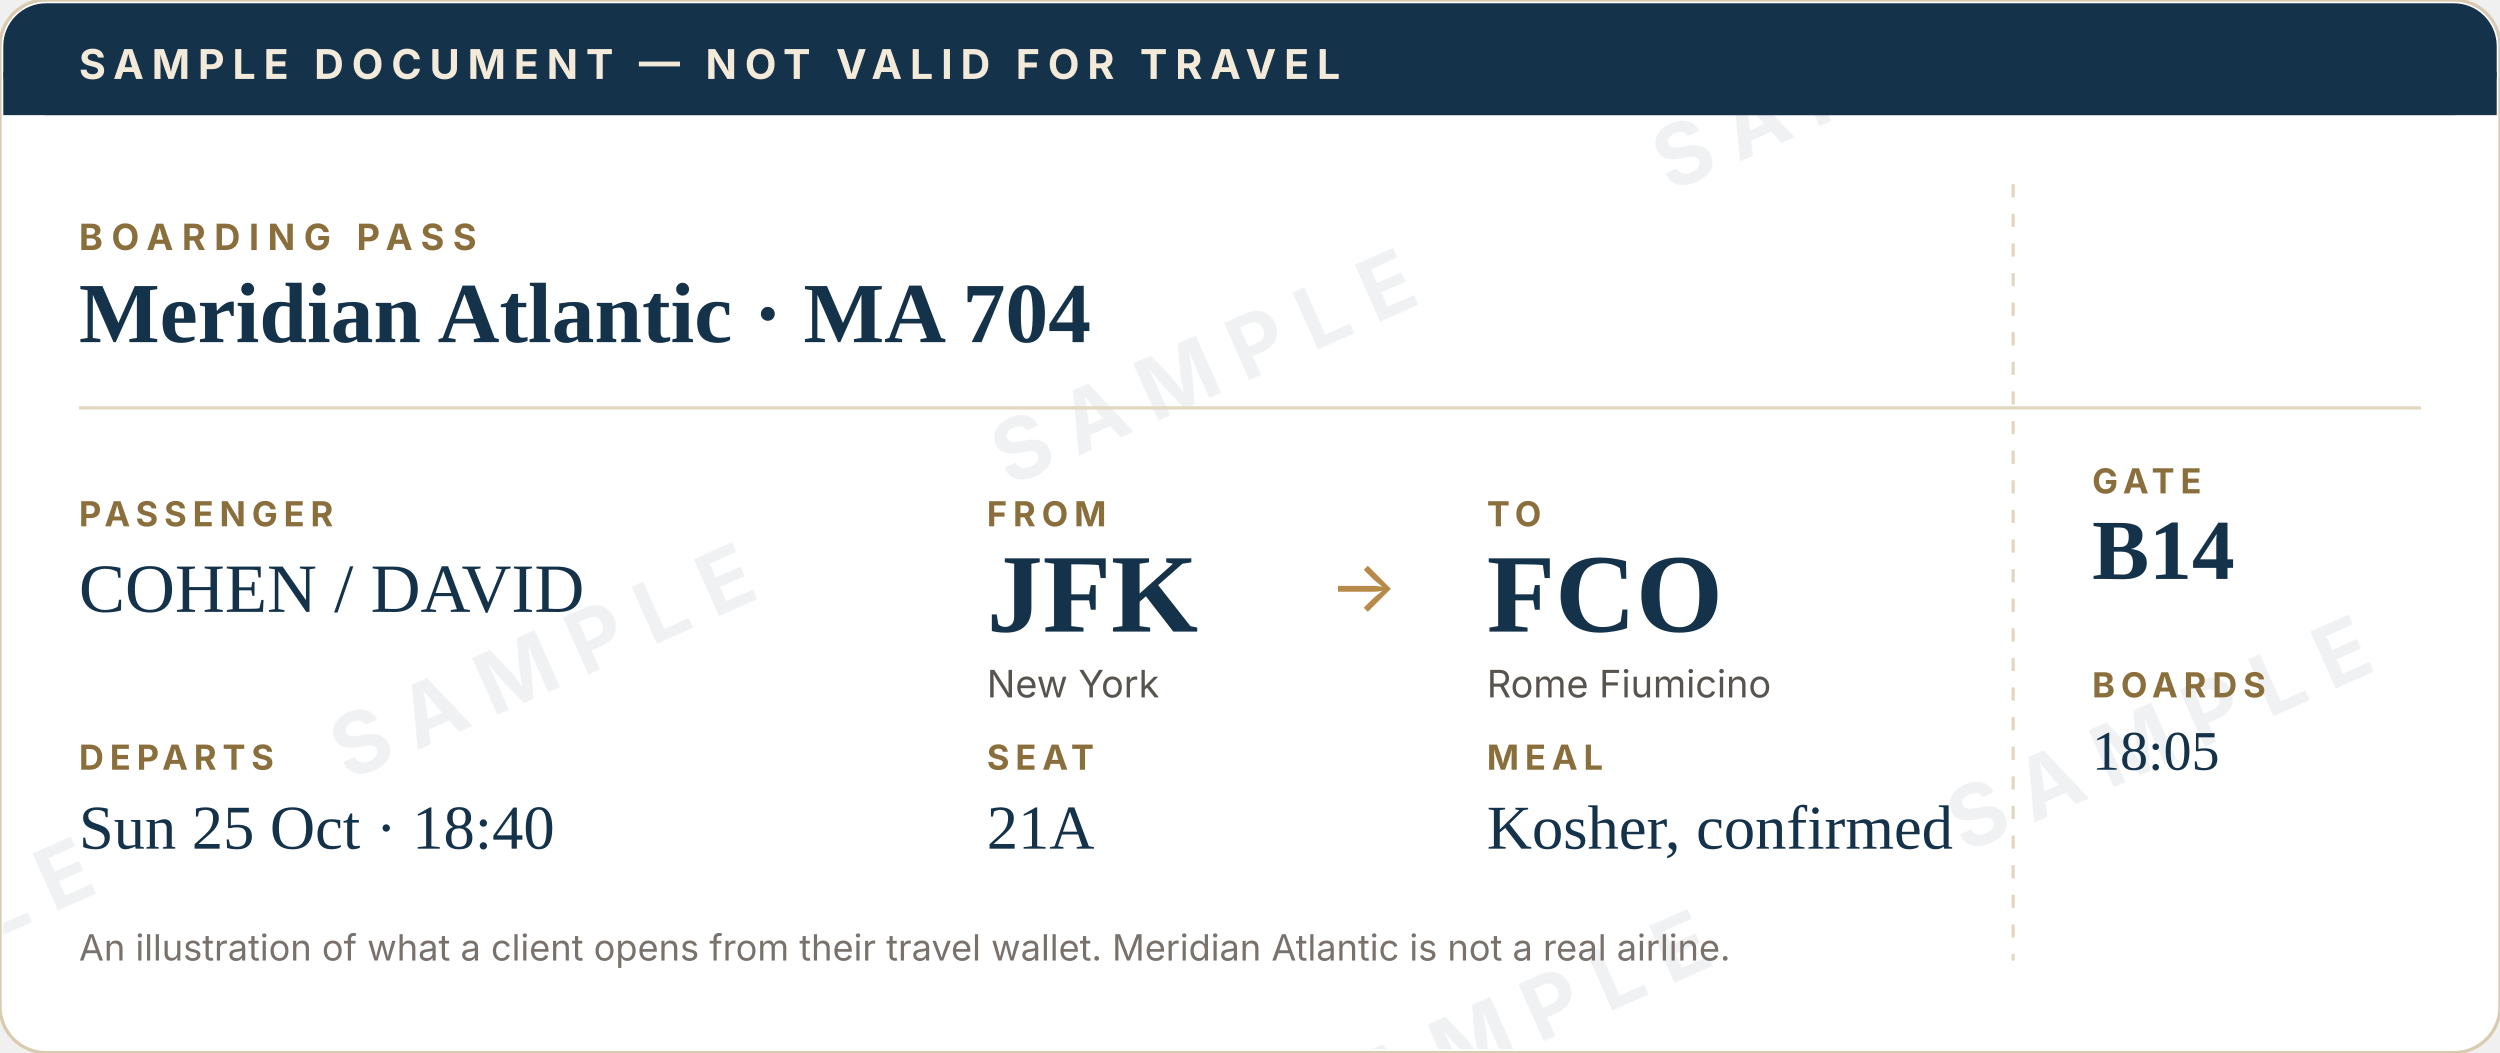
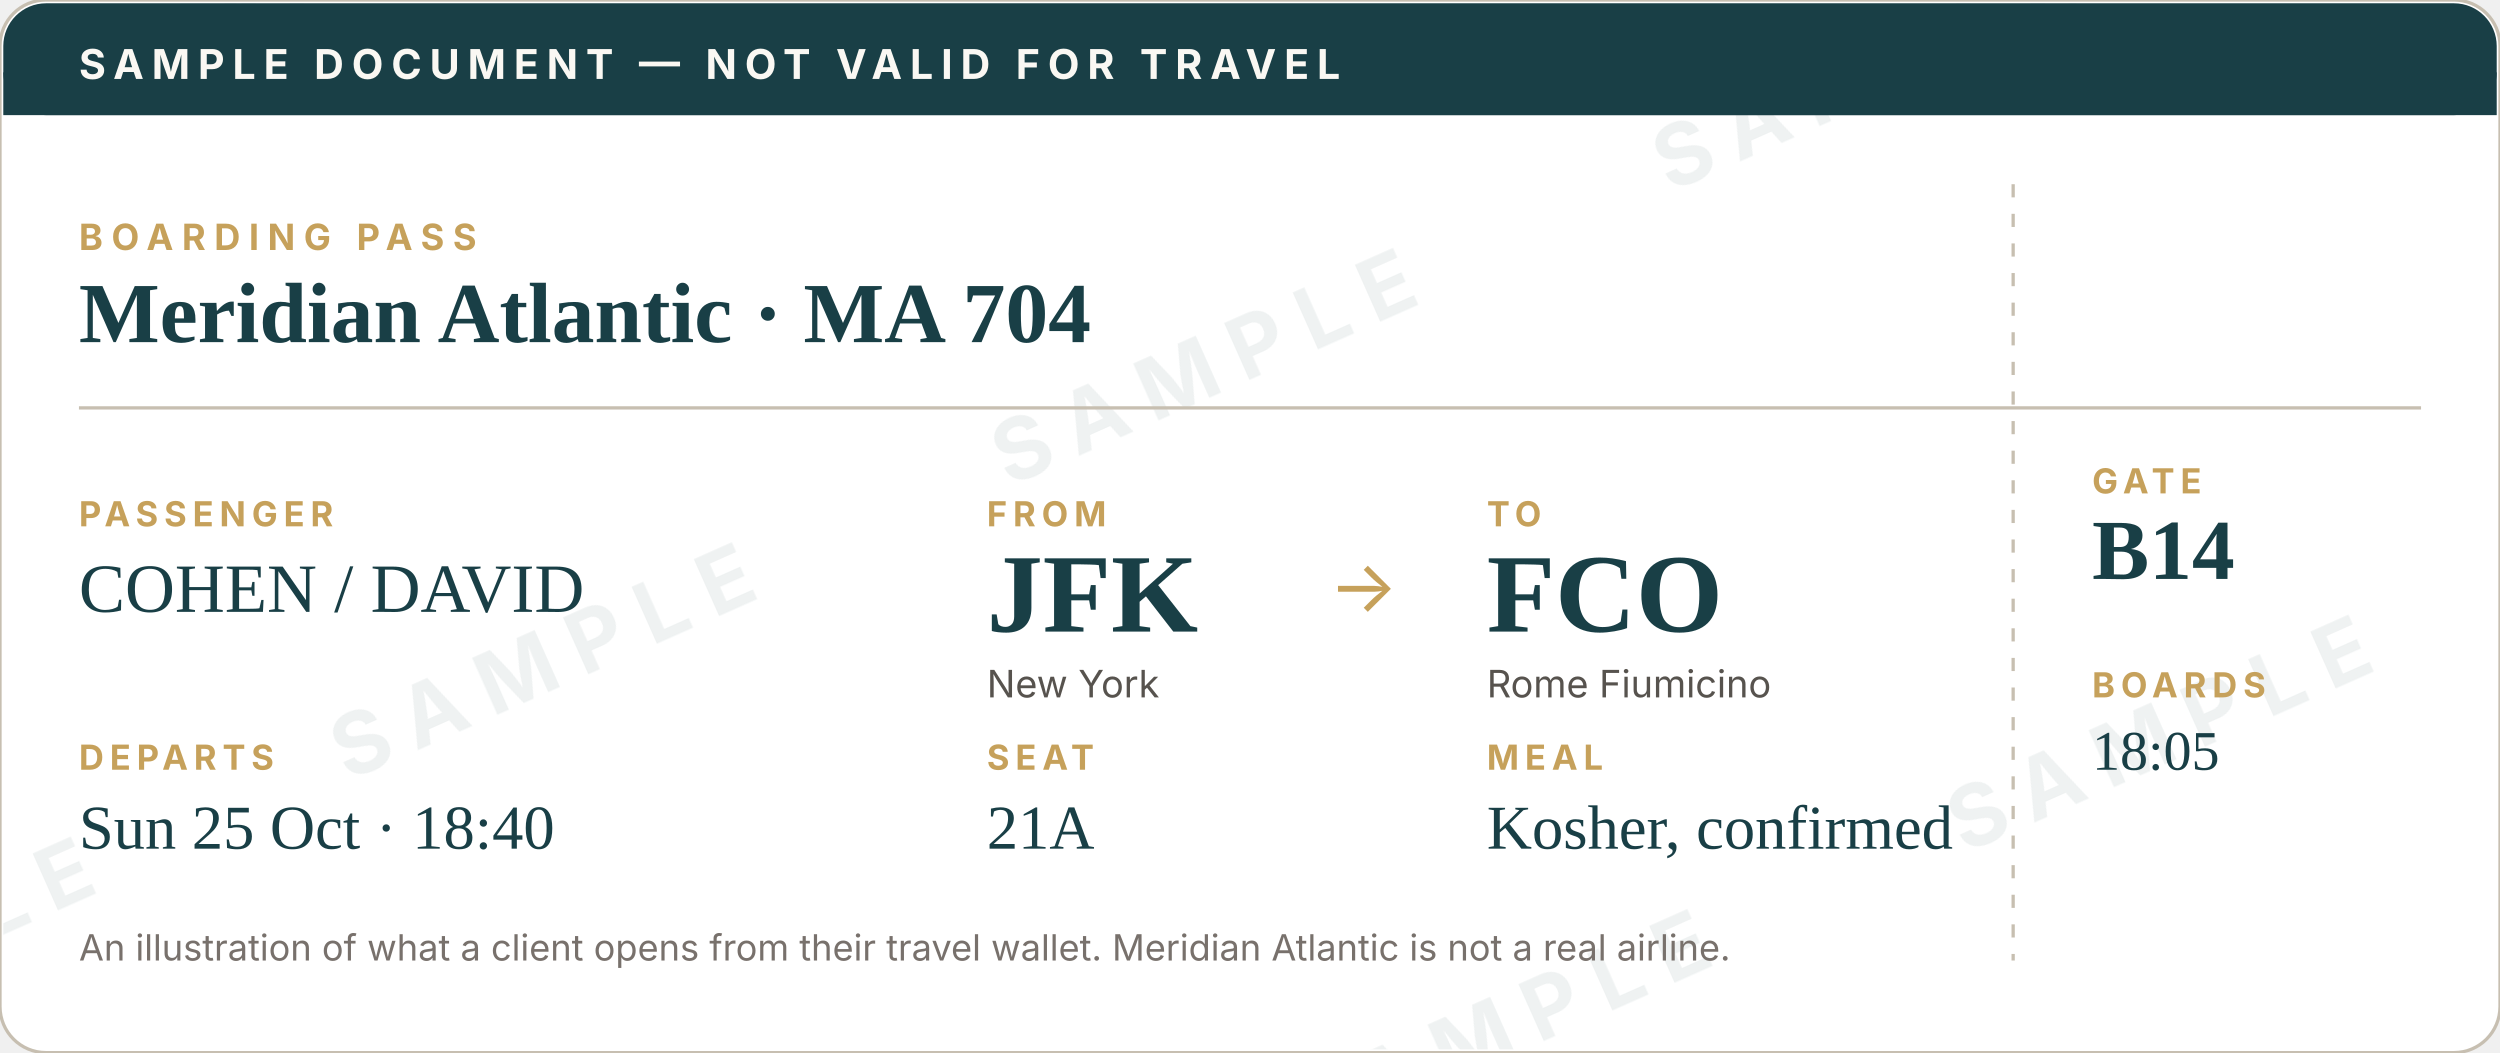
<svg xmlns="http://www.w3.org/2000/svg" viewBox="0 0 760 320" width="760" height="320" role="img" aria-label="Sample boarding pass: Cohen, New York JFK to Rome FCO, Sunday 25 October, 18:40, seat 21A. Not a real boarding pass.">
  <defs>
    <pattern id="sample" width="220" height="220" patternUnits="userSpaceOnUse" patternTransform="rotate(-24)">
-       <text x="0" y="40" font-family="Inter, Arial, Helvetica, sans-serif" font-size="26" font-weight="700" letter-spacing="6" fill="#15324b" fill-opacity="0.07">SAMPLE</text>
+       <text x="0" y="40" font-family="Inter, Arial, Helvetica, sans-serif" font-size="26" font-weight="700" letter-spacing="6" fill="#193F46" fill-opacity="0.07">SAMPLE</text>
    </pattern>
  </defs>
-   <rect width="760" height="320" rx="14" fill="#ffffff" stroke="#d8cbb0" />
+   <rect width="760" height="320" rx="14" fill="#ffffff" stroke="#C7BFB1" />
  <rect x="1" y="1" width="758" height="318" rx="13" fill="url(#sample)" />
-   <rect x="1" y="1" width="758" height="34" rx="13" fill="#15324b" />
-   <rect x="1" y="22" width="758" height="13" fill="#15324b" />
-   <text x="24" y="24" font-family="Inter, Arial, Helvetica, sans-serif" font-size="12.5" font-weight="700" letter-spacing="2.4" fill="#f3ead9">SAMPLE DOCUMENT — NOT VALID FOR TRAVEL</text>
-   <text x="24" y="76" font-family="Inter, Arial, Helvetica, sans-serif" font-size="11" font-weight="700" letter-spacing="2.6" fill="#8a6f3c">BOARDING PASS</text>
-   <text x="24" y="104" font-family="Georgia, 'Times New Roman', serif" font-size="26" font-weight="700" fill="#15324b">Meridian Atlantic · MA 704</text>
-   <line x1="24" y1="124" x2="736" y2="124" stroke="#e2d7bf" />
-   <text x="24" y="160" font-family="Inter, Arial, Helvetica, sans-serif" font-size="10.5" font-weight="700" letter-spacing="1.8" fill="#8a6f3c">PASSENGER</text>
-   <text x="24" y="186" font-family="Georgia, 'Times New Roman', serif" font-size="21" fill="#15324b">COHEN / DAVID</text>
-   <text x="300" y="160" font-family="Inter, Arial, Helvetica, sans-serif" font-size="10.5" font-weight="700" letter-spacing="1.8" fill="#8a6f3c">FROM</text>
-   <text x="300" y="192" font-family="Georgia, 'Times New Roman', serif" font-size="34" font-weight="700" fill="#15324b">JFK</text>
+   <rect x="1" y="1" width="758" height="34" rx="13" fill="#193F46" />
+   <rect x="1" y="22" width="758" height="13" fill="#193F46" />
+   <text x="24" y="24" font-family="Inter, Arial, Helvetica, sans-serif" font-size="12.5" font-weight="700" letter-spacing="2.4" fill="#FAF8F3">SAMPLE DOCUMENT — NOT VALID FOR TRAVEL</text>
+   <text x="24" y="76" font-family="Inter, Arial, Helvetica, sans-serif" font-size="11" font-weight="700" letter-spacing="2.6" fill="#C6A15B">BOARDING PASS</text>
+   <text x="24" y="104" font-family="Georgia, 'Times New Roman', serif" font-size="26" font-weight="700" fill="#193F46">Meridian Atlantic · MA 704</text>
+   <line x1="24" y1="124" x2="736" y2="124" stroke="#C7BFB1" />
+   <text x="24" y="160" font-family="Inter, Arial, Helvetica, sans-serif" font-size="10.5" font-weight="700" letter-spacing="1.8" fill="#C6A15B">PASSENGER</text>
+   <text x="24" y="186" font-family="Georgia, 'Times New Roman', serif" font-size="21" fill="#193F46">COHEN / DAVID</text>
+   <text x="300" y="160" font-family="Inter, Arial, Helvetica, sans-serif" font-size="10.5" font-weight="700" letter-spacing="1.8" fill="#C6A15B">FROM</text>
+   <text x="300" y="192" font-family="Georgia, 'Times New Roman', serif" font-size="34" font-weight="700" fill="#193F46">JFK</text>
  <text x="300" y="212" font-family="Inter, Arial, Helvetica, sans-serif" font-size="11.5" fill="#57534e">New York</text>
-   <text x="404" y="186" font-family="Inter, Arial, Helvetica, sans-serif" font-size="22" fill="#b78a4a">→</text>
-   <text x="452" y="160" font-family="Inter, Arial, Helvetica, sans-serif" font-size="10.5" font-weight="700" letter-spacing="1.8" fill="#8a6f3c">TO</text>
-   <text x="452" y="192" font-family="Georgia, 'Times New Roman', serif" font-size="34" font-weight="700" fill="#15324b">FCO</text>
+   <text x="404" y="186" font-family="Inter, Arial, Helvetica, sans-serif" font-size="22" fill="#C6A15B">→</text>
+   <text x="452" y="160" font-family="Inter, Arial, Helvetica, sans-serif" font-size="10.5" font-weight="700" letter-spacing="1.8" fill="#C6A15B">TO</text>
+   <text x="452" y="192" font-family="Georgia, 'Times New Roman', serif" font-size="34" font-weight="700" fill="#193F46">FCO</text>
  <text x="452" y="212" font-family="Inter, Arial, Helvetica, sans-serif" font-size="11.5" fill="#57534e">Rome Fiumicino</text>
-   <text x="24" y="234" font-family="Inter, Arial, Helvetica, sans-serif" font-size="10.5" font-weight="700" letter-spacing="1.8" fill="#8a6f3c">DEPARTS</text>
-   <text x="24" y="258" font-family="Georgia, 'Times New Roman', serif" font-size="19" fill="#15324b">Sun 25 Oct · 18:40</text>
-   <text x="300" y="234" font-family="Inter, Arial, Helvetica, sans-serif" font-size="10.5" font-weight="700" letter-spacing="1.8" fill="#8a6f3c">SEAT</text>
-   <text x="300" y="258" font-family="Georgia, 'Times New Roman', serif" font-size="19" fill="#15324b">21A</text>
-   <text x="452" y="234" font-family="Inter, Arial, Helvetica, sans-serif" font-size="10.5" font-weight="700" letter-spacing="1.8" fill="#8a6f3c">MEAL</text>
-   <text x="452" y="258" font-family="Georgia, 'Times New Roman', serif" font-size="19" fill="#15324b">Kosher, confirmed</text>
-   <line x1="612" y1="56" x2="612" y2="292" stroke="#e2d7bf" stroke-dasharray="4 5" />
-   <text x="636" y="150" font-family="Inter, Arial, Helvetica, sans-serif" font-size="10.5" font-weight="700" letter-spacing="1.8" fill="#8a6f3c">GATE</text>
-   <text x="636" y="176" font-family="Georgia, 'Times New Roman', serif" font-size="26" font-weight="700" fill="#15324b">B14</text>
-   <text x="636" y="212" font-family="Inter, Arial, Helvetica, sans-serif" font-size="10.5" font-weight="700" letter-spacing="1.8" fill="#8a6f3c">BOARDS</text>
-   <text x="636" y="234" font-family="Georgia, 'Times New Roman', serif" font-size="17" fill="#15324b">18:05</text>
+   <text x="24" y="234" font-family="Inter, Arial, Helvetica, sans-serif" font-size="10.5" font-weight="700" letter-spacing="1.8" fill="#C6A15B">DEPARTS</text>
+   <text x="24" y="258" font-family="Georgia, 'Times New Roman', serif" font-size="19" fill="#193F46">Sun 25 Oct · 18:40</text>
+   <text x="300" y="234" font-family="Inter, Arial, Helvetica, sans-serif" font-size="10.5" font-weight="700" letter-spacing="1.8" fill="#C6A15B">SEAT</text>
+   <text x="300" y="258" font-family="Georgia, 'Times New Roman', serif" font-size="19" fill="#193F46">21A</text>
+   <text x="452" y="234" font-family="Inter, Arial, Helvetica, sans-serif" font-size="10.5" font-weight="700" letter-spacing="1.8" fill="#C6A15B">MEAL</text>
+   <text x="452" y="258" font-family="Georgia, 'Times New Roman', serif" font-size="19" fill="#193F46">Kosher, confirmed</text>
+   <line x1="612" y1="56" x2="612" y2="292" stroke="#C7BFB1" stroke-dasharray="4 5" />
+   <text x="636" y="150" font-family="Inter, Arial, Helvetica, sans-serif" font-size="10.5" font-weight="700" letter-spacing="1.8" fill="#C6A15B">GATE</text>
+   <text x="636" y="176" font-family="Georgia, 'Times New Roman', serif" font-size="26" font-weight="700" fill="#193F46">B14</text>
+   <text x="636" y="212" font-family="Inter, Arial, Helvetica, sans-serif" font-size="10.5" font-weight="700" letter-spacing="1.8" fill="#C6A15B">BOARDS</text>
+   <text x="636" y="234" font-family="Georgia, 'Times New Roman', serif" font-size="17" fill="#193F46">18:05</text>
  <text x="24" y="292" font-family="Inter, Arial, Helvetica, sans-serif" font-size="11" fill="#78716c">
    An illustration of what a client opens from their travel wallet. Meridian Atlantic is not a real airline.
  </text>
</svg>
